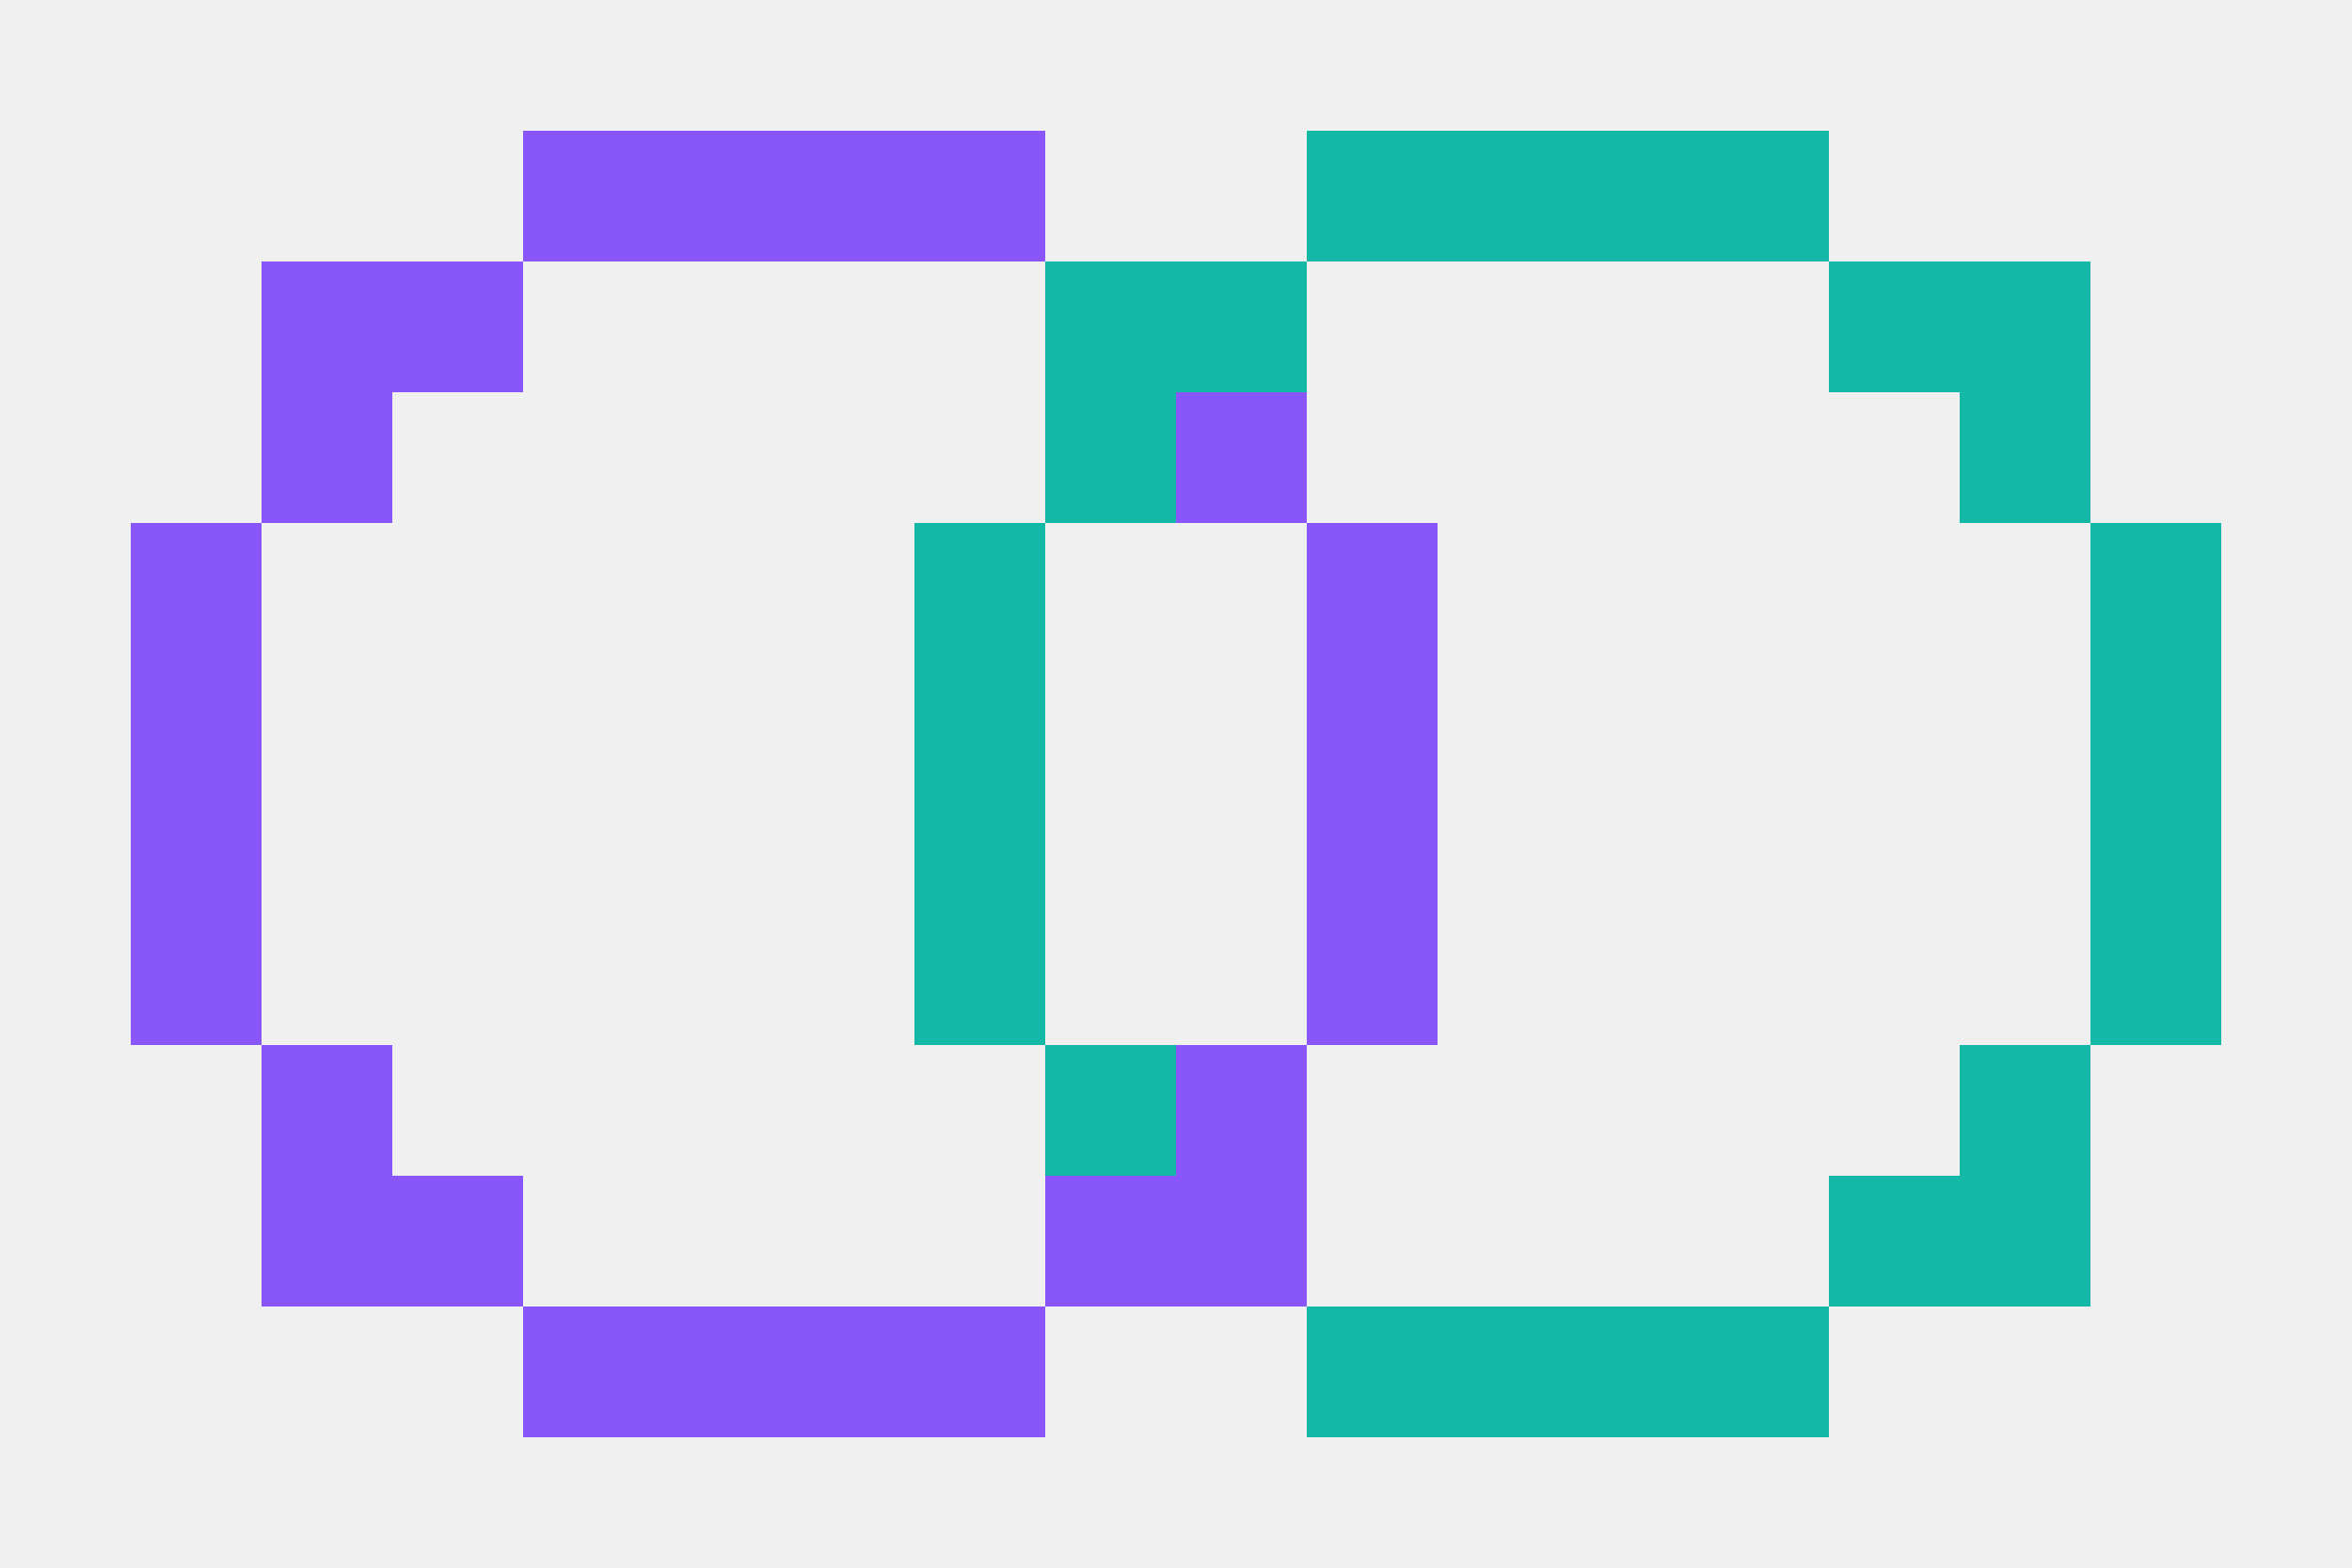
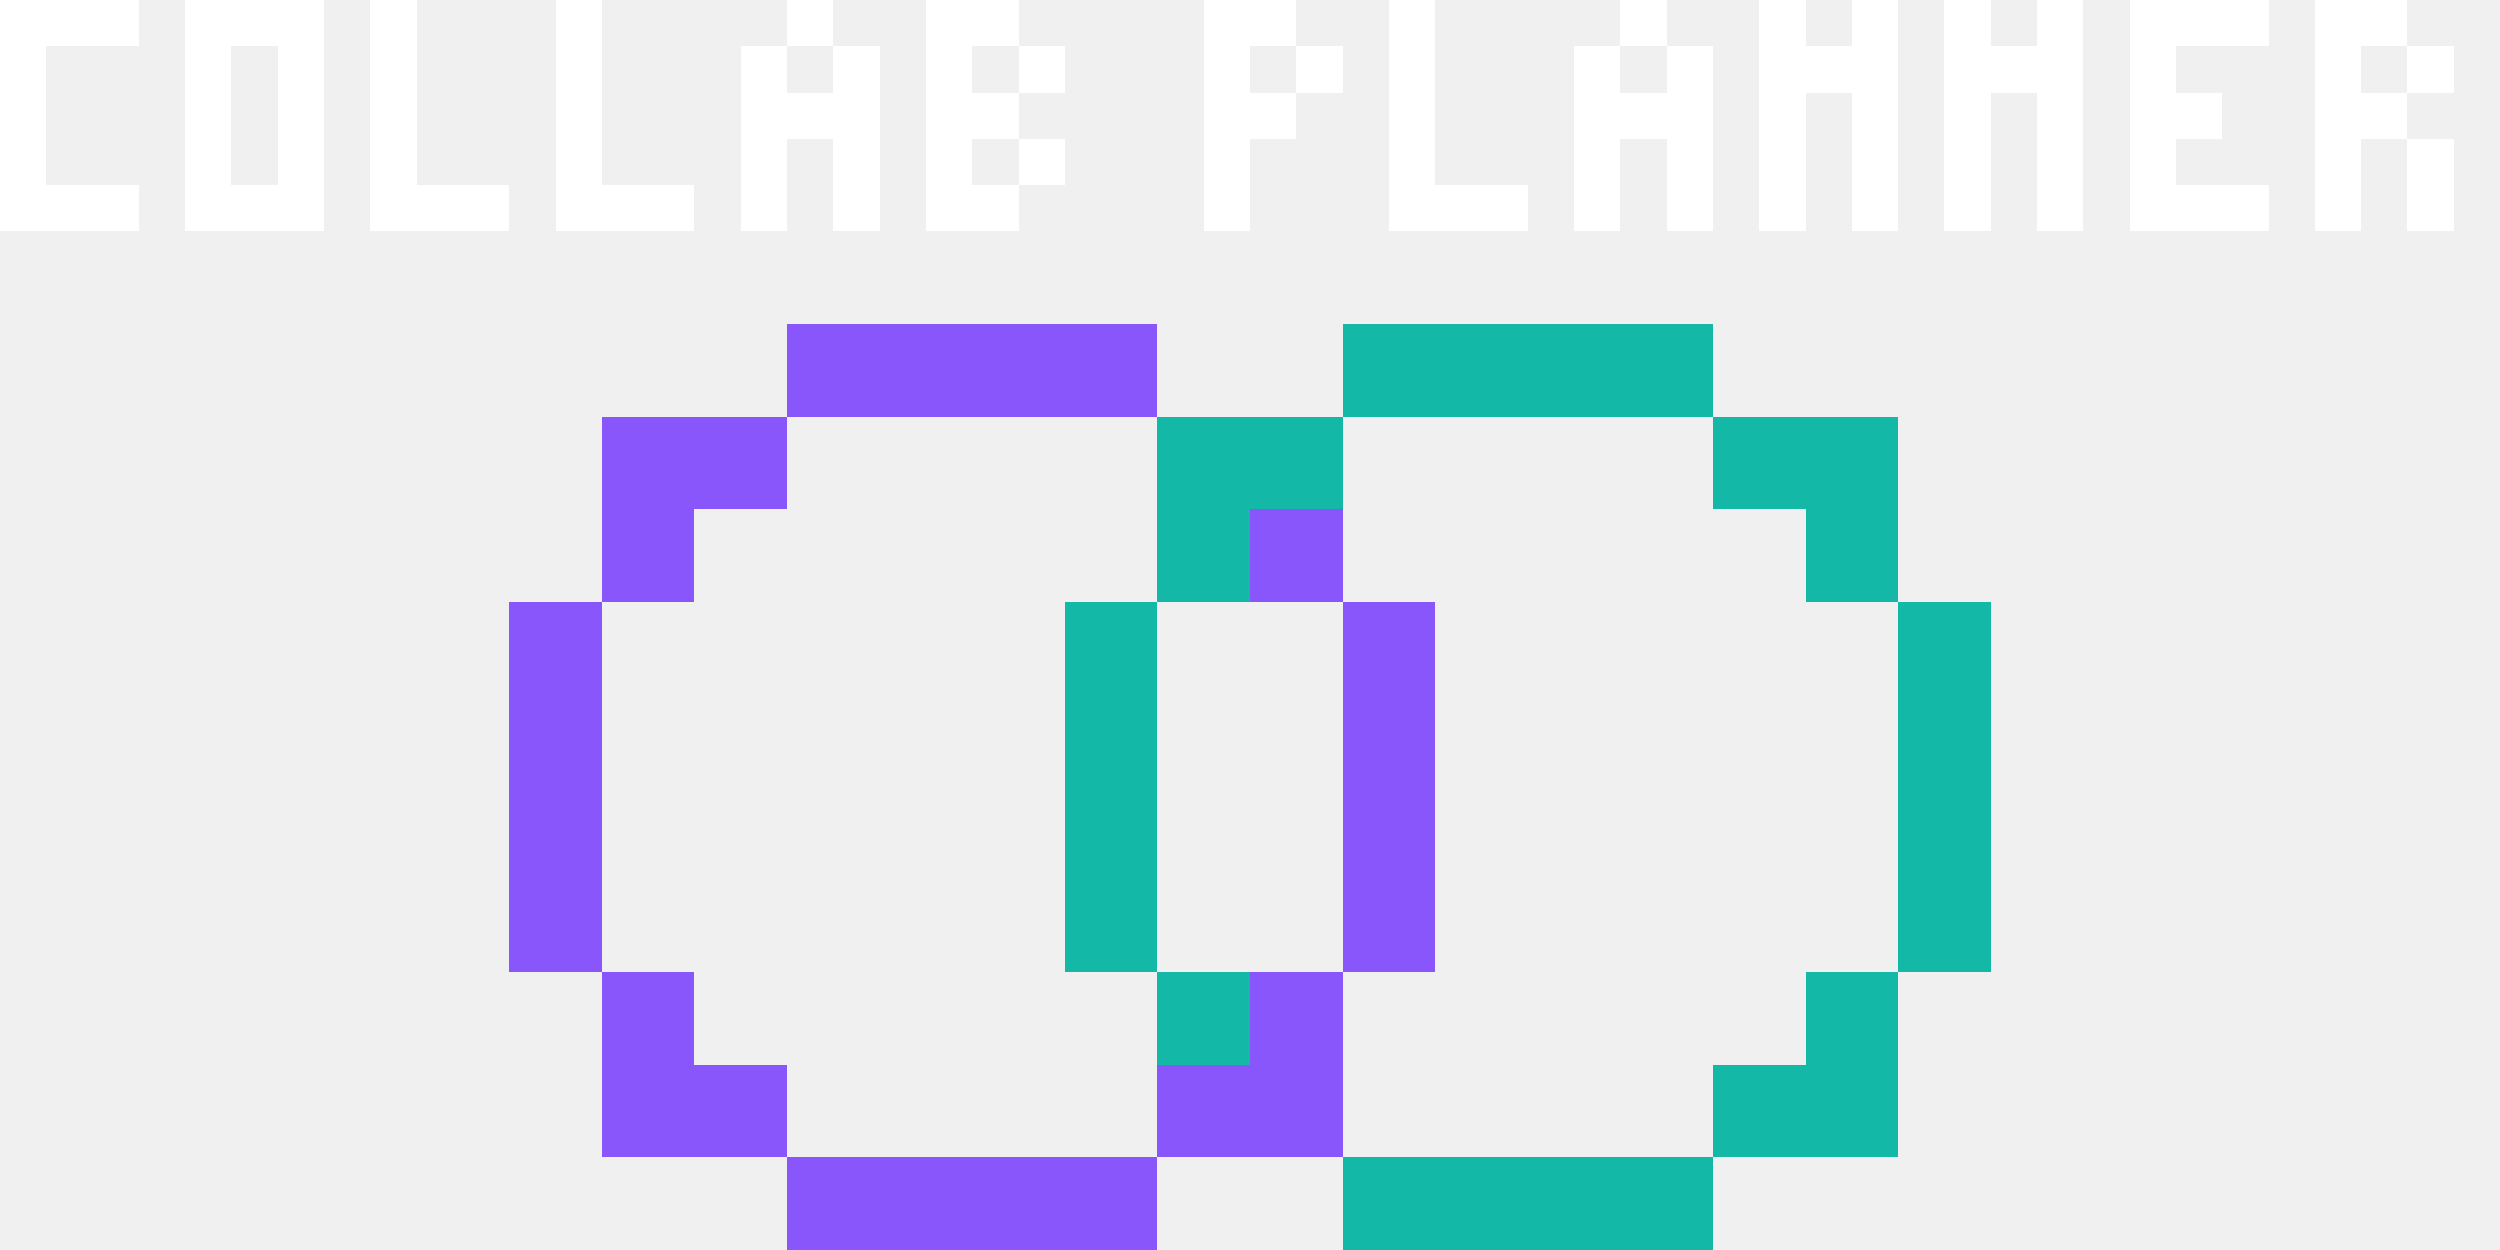
- <svg xmlns="http://www.w3.org/2000/svg" viewBox="0 0 18 12" shape-rendering="crispEdges">
+ <svg xmlns="http://www.w3.org/2000/svg" viewBox="0 0 54 27" shape-rendering="crispEdges">
+   <g fill="#ffffff">
+     <rect x="0" y="0" width="3" height="1" />
+     <rect x="0" y="1" width="1" height="3" />
+     <rect x="0" y="4" width="3" height="1" />
+     <rect x="4" y="0" width="3" height="1" />
+     <rect x="4" y="1" width="1" height="3" />
+     <rect x="6" y="1" width="1" height="3" />
+     <rect x="4" y="4" width="3" height="1" />
+     <rect x="8" y="0" width="1" height="5" />
+     <rect x="9" y="4" width="2" height="1" />
+     <rect x="12" y="0" width="1" height="5" />
+     <rect x="13" y="4" width="2" height="1" />
+     <rect x="17" y="0" width="1" height="1" />
+     <rect x="16" y="1" width="1" height="4" />
+     <rect x="18" y="1" width="1" height="4" />
+     <rect x="16" y="2" width="3" height="1" />
+     <rect x="20" y="0" width="1" height="5" />
+     <rect x="21" y="0" width="1" height="1" />
+     <rect x="22" y="1" width="1" height="1" />
+     <rect x="21" y="2" width="1" height="1" />
+     <rect x="22" y="3" width="1" height="1" />
+     <rect x="21" y="4" width="1" height="1" />
+     <rect x="26" y="0" width="1" height="5" />
+     <rect x="27" y="0" width="1" height="1" />
+     <rect x="28" y="1" width="1" height="1" />
+     <rect x="27" y="2" width="1" height="1" />
+     <rect x="30" y="0" width="1" height="5" />
+     <rect x="31" y="4" width="2" height="1" />
+     <rect x="35" y="0" width="1" height="1" />
+     <rect x="34" y="1" width="1" height="4" />
+     <rect x="36" y="1" width="1" height="4" />
+     <rect x="34" y="2" width="3" height="1" />
+     <rect x="38" y="0" width="1" height="5" />
+     <rect x="40" y="0" width="1" height="5" />
+     <rect x="39" y="1" width="1" height="1" />
+     <rect x="42" y="0" width="1" height="5" />
+     <rect x="44" y="0" width="1" height="5" />
+     <rect x="43" y="1" width="1" height="1" />
+     <rect x="46" y="0" width="3" height="1" />
+     <rect x="46" y="1" width="1" height="3" />
+     <rect x="47" y="2" width="1" height="1" />
+     <rect x="46" y="4" width="3" height="1" />
+     <rect x="50" y="0" width="1" height="5" />
+     <rect x="51" y="0" width="1" height="1" />
+     <rect x="52" y="1" width="1" height="1" />
+     <rect x="51" y="2" width="1" height="1" />
+     <rect x="52" y="3" width="1" height="1" />
+     <rect x="52" y="4" width="1" height="1" />
+   </g>
  <g fill="#8956FB">
-     <rect x="4" y="1" width="4" height="1" />
-     <rect x="2" y="2" width="2" height="1" />
-     <rect x="2" y="3" width="1" height="1" />
-     <rect x="1" y="4" width="1" height="4" />
-     <rect x="9" y="3" width="1" height="1" />
-     <rect x="10" y="4" width="1" height="4" />
-     <rect x="9" y="8" width="1" height="1" />
-     <rect x="2" y="8" width="1" height="1" />
-     <rect x="2" y="9" width="2" height="1" />
-     <rect x="4" y="10" width="4" height="1" />
-     <rect x="8" y="9" width="2" height="1" />
+     <rect x="17" y="7" width="8" height="2" />
+     <rect x="13" y="9" width="4" height="2" />
+     <rect x="13" y="11" width="2" height="2" />
+     <rect x="11" y="13" width="2" height="8" />
+     <rect x="27" y="11" width="2" height="2" />
+     <rect x="29" y="13" width="2" height="8" />
+     <rect x="27" y="21" width="2" height="2" />
+     <rect x="13" y="21" width="2" height="2" />
+     <rect x="13" y="23" width="4" height="2" />
+     <rect x="17" y="25" width="8" height="2" />
+     <rect x="25" y="23" width="4" height="2" />
  </g>
  <g fill="#14b8a6">
-     <rect x="10" y="1" width="4" height="1" />
-     <rect x="14" y="2" width="2" height="1" />
-     <rect x="15" y="3" width="1" height="1" />
-     <rect x="16" y="4" width="1" height="4" />
-     <rect x="8" y="3" width="1" height="1" />
-     <rect x="7" y="4" width="1" height="4" />
-     <rect x="8" y="8" width="1" height="1" />
-     <rect x="15" y="8" width="1" height="1" />
-     <rect x="14" y="9" width="2" height="1" />
-     <rect x="10" y="10" width="4" height="1" />
-     <rect x="8" y="2" width="2" height="1" />
+     <rect x="29" y="7" width="8" height="2" />
+     <rect x="37" y="9" width="4" height="2" />
+     <rect x="39" y="11" width="2" height="2" />
+     <rect x="41" y="13" width="2" height="8" />
+     <rect x="25" y="11" width="2" height="2" />
+     <rect x="23" y="13" width="2" height="8" />
+     <rect x="25" y="21" width="2" height="2" />
+     <rect x="39" y="21" width="2" height="2" />
+     <rect x="37" y="23" width="4" height="2" />
+     <rect x="29" y="25" width="8" height="2" />
+     <rect x="25" y="9" width="4" height="2" />
  </g>
</svg>
